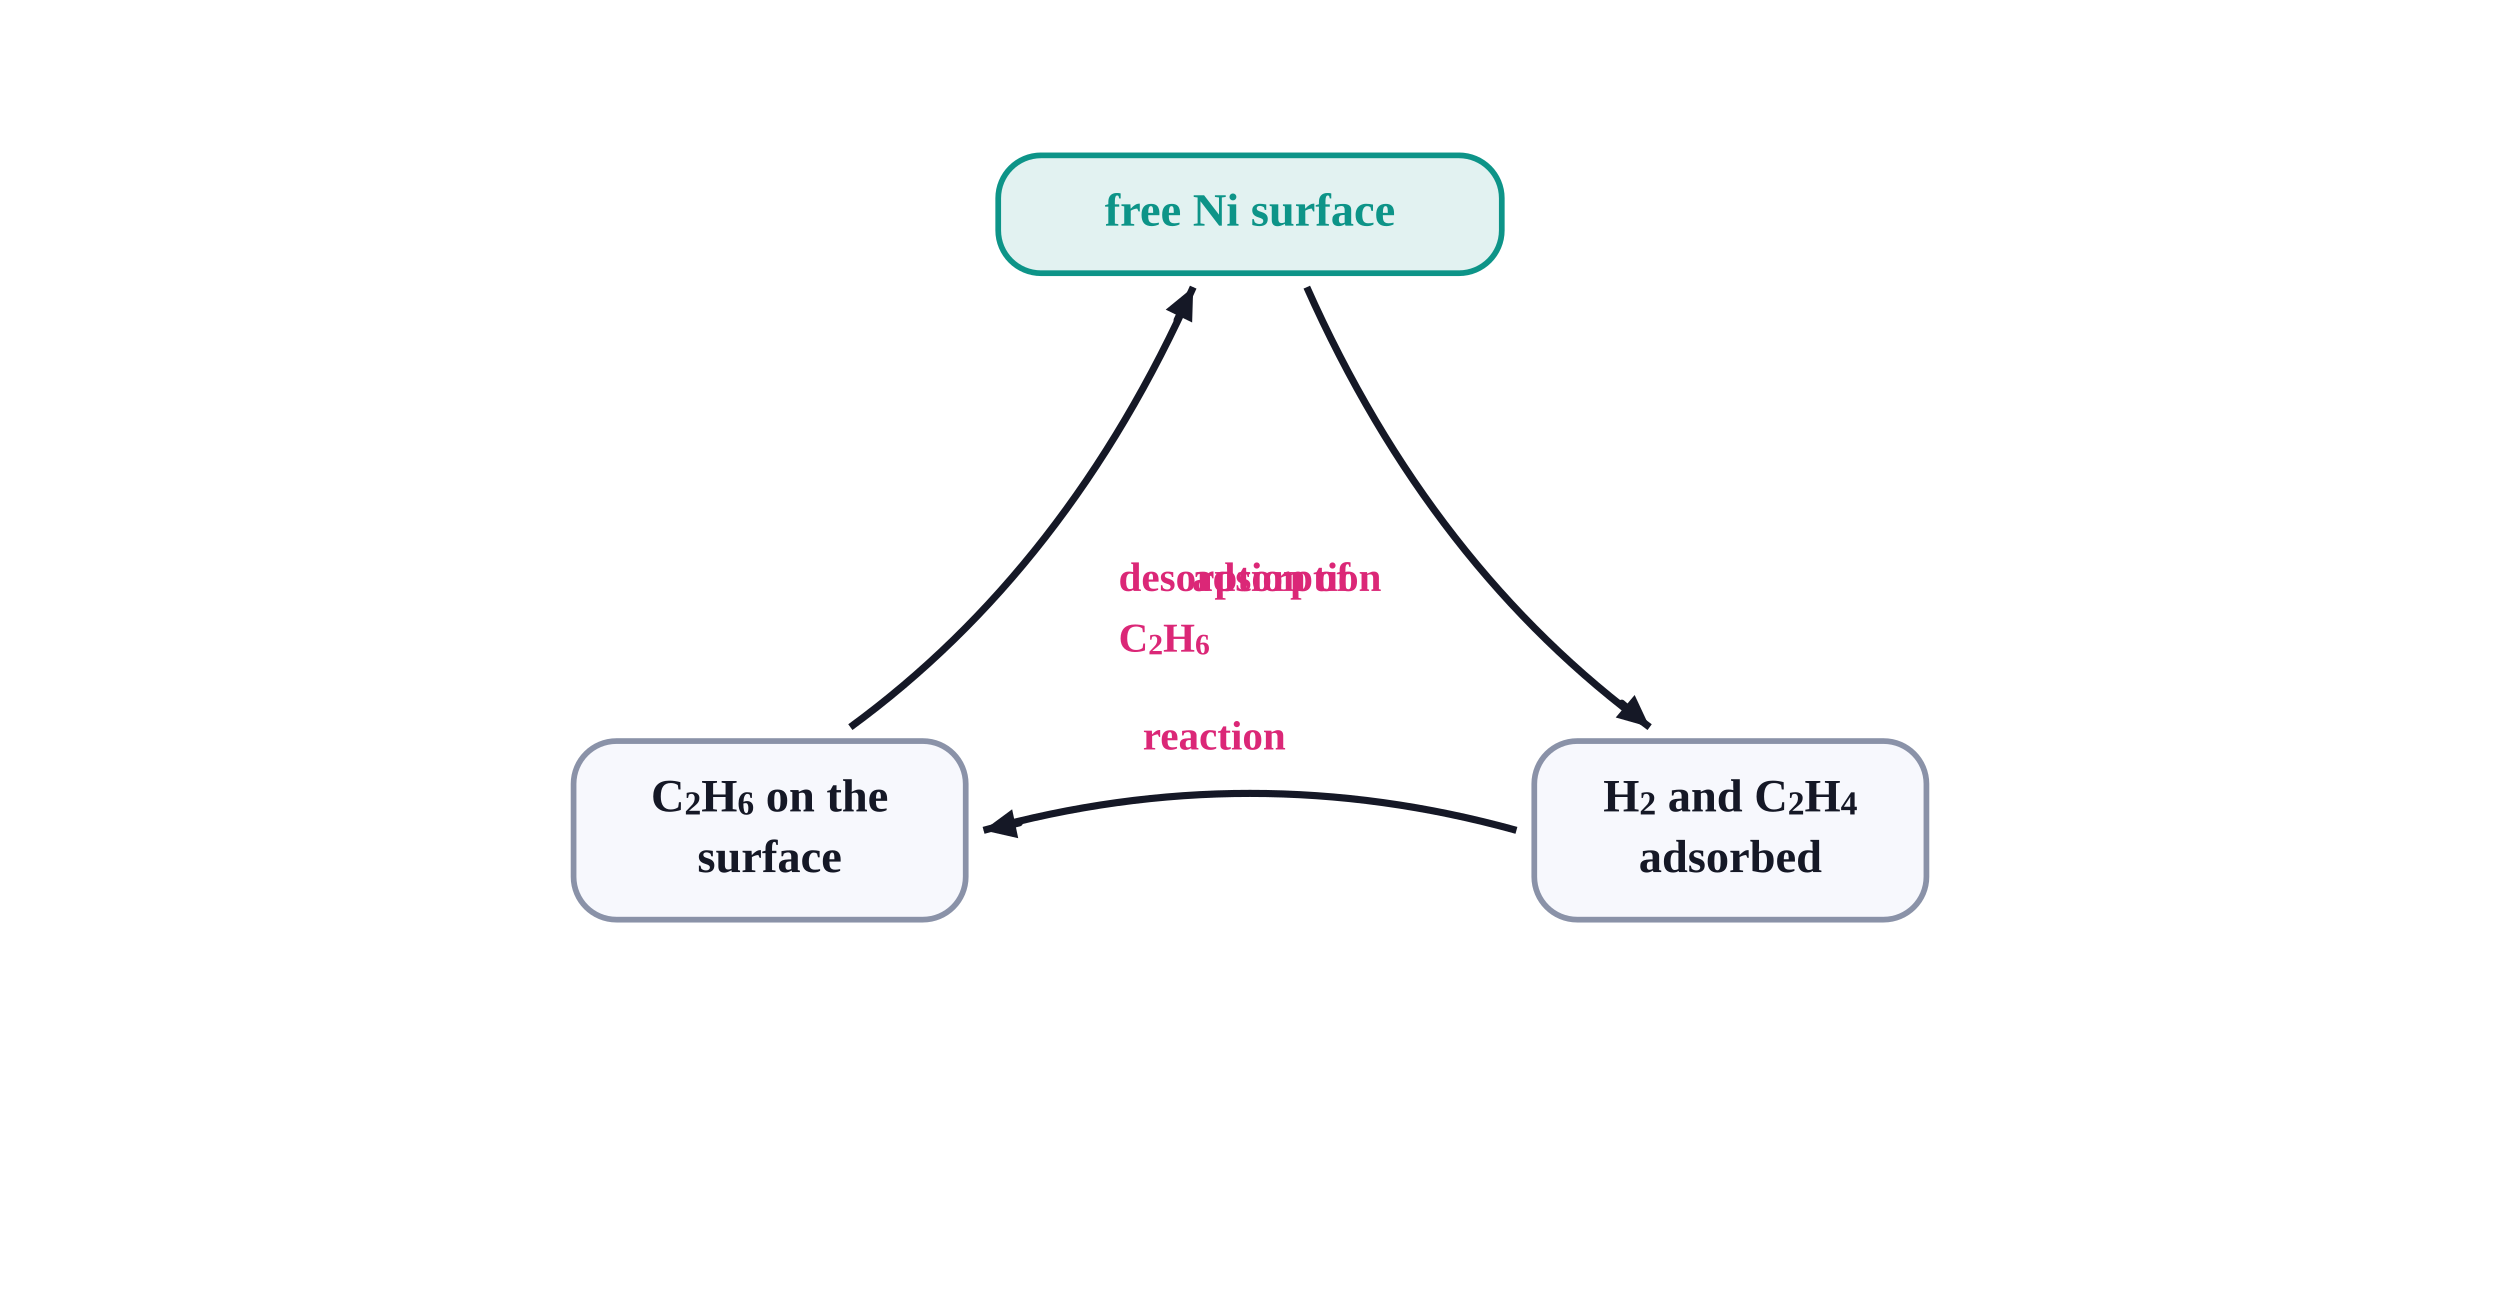
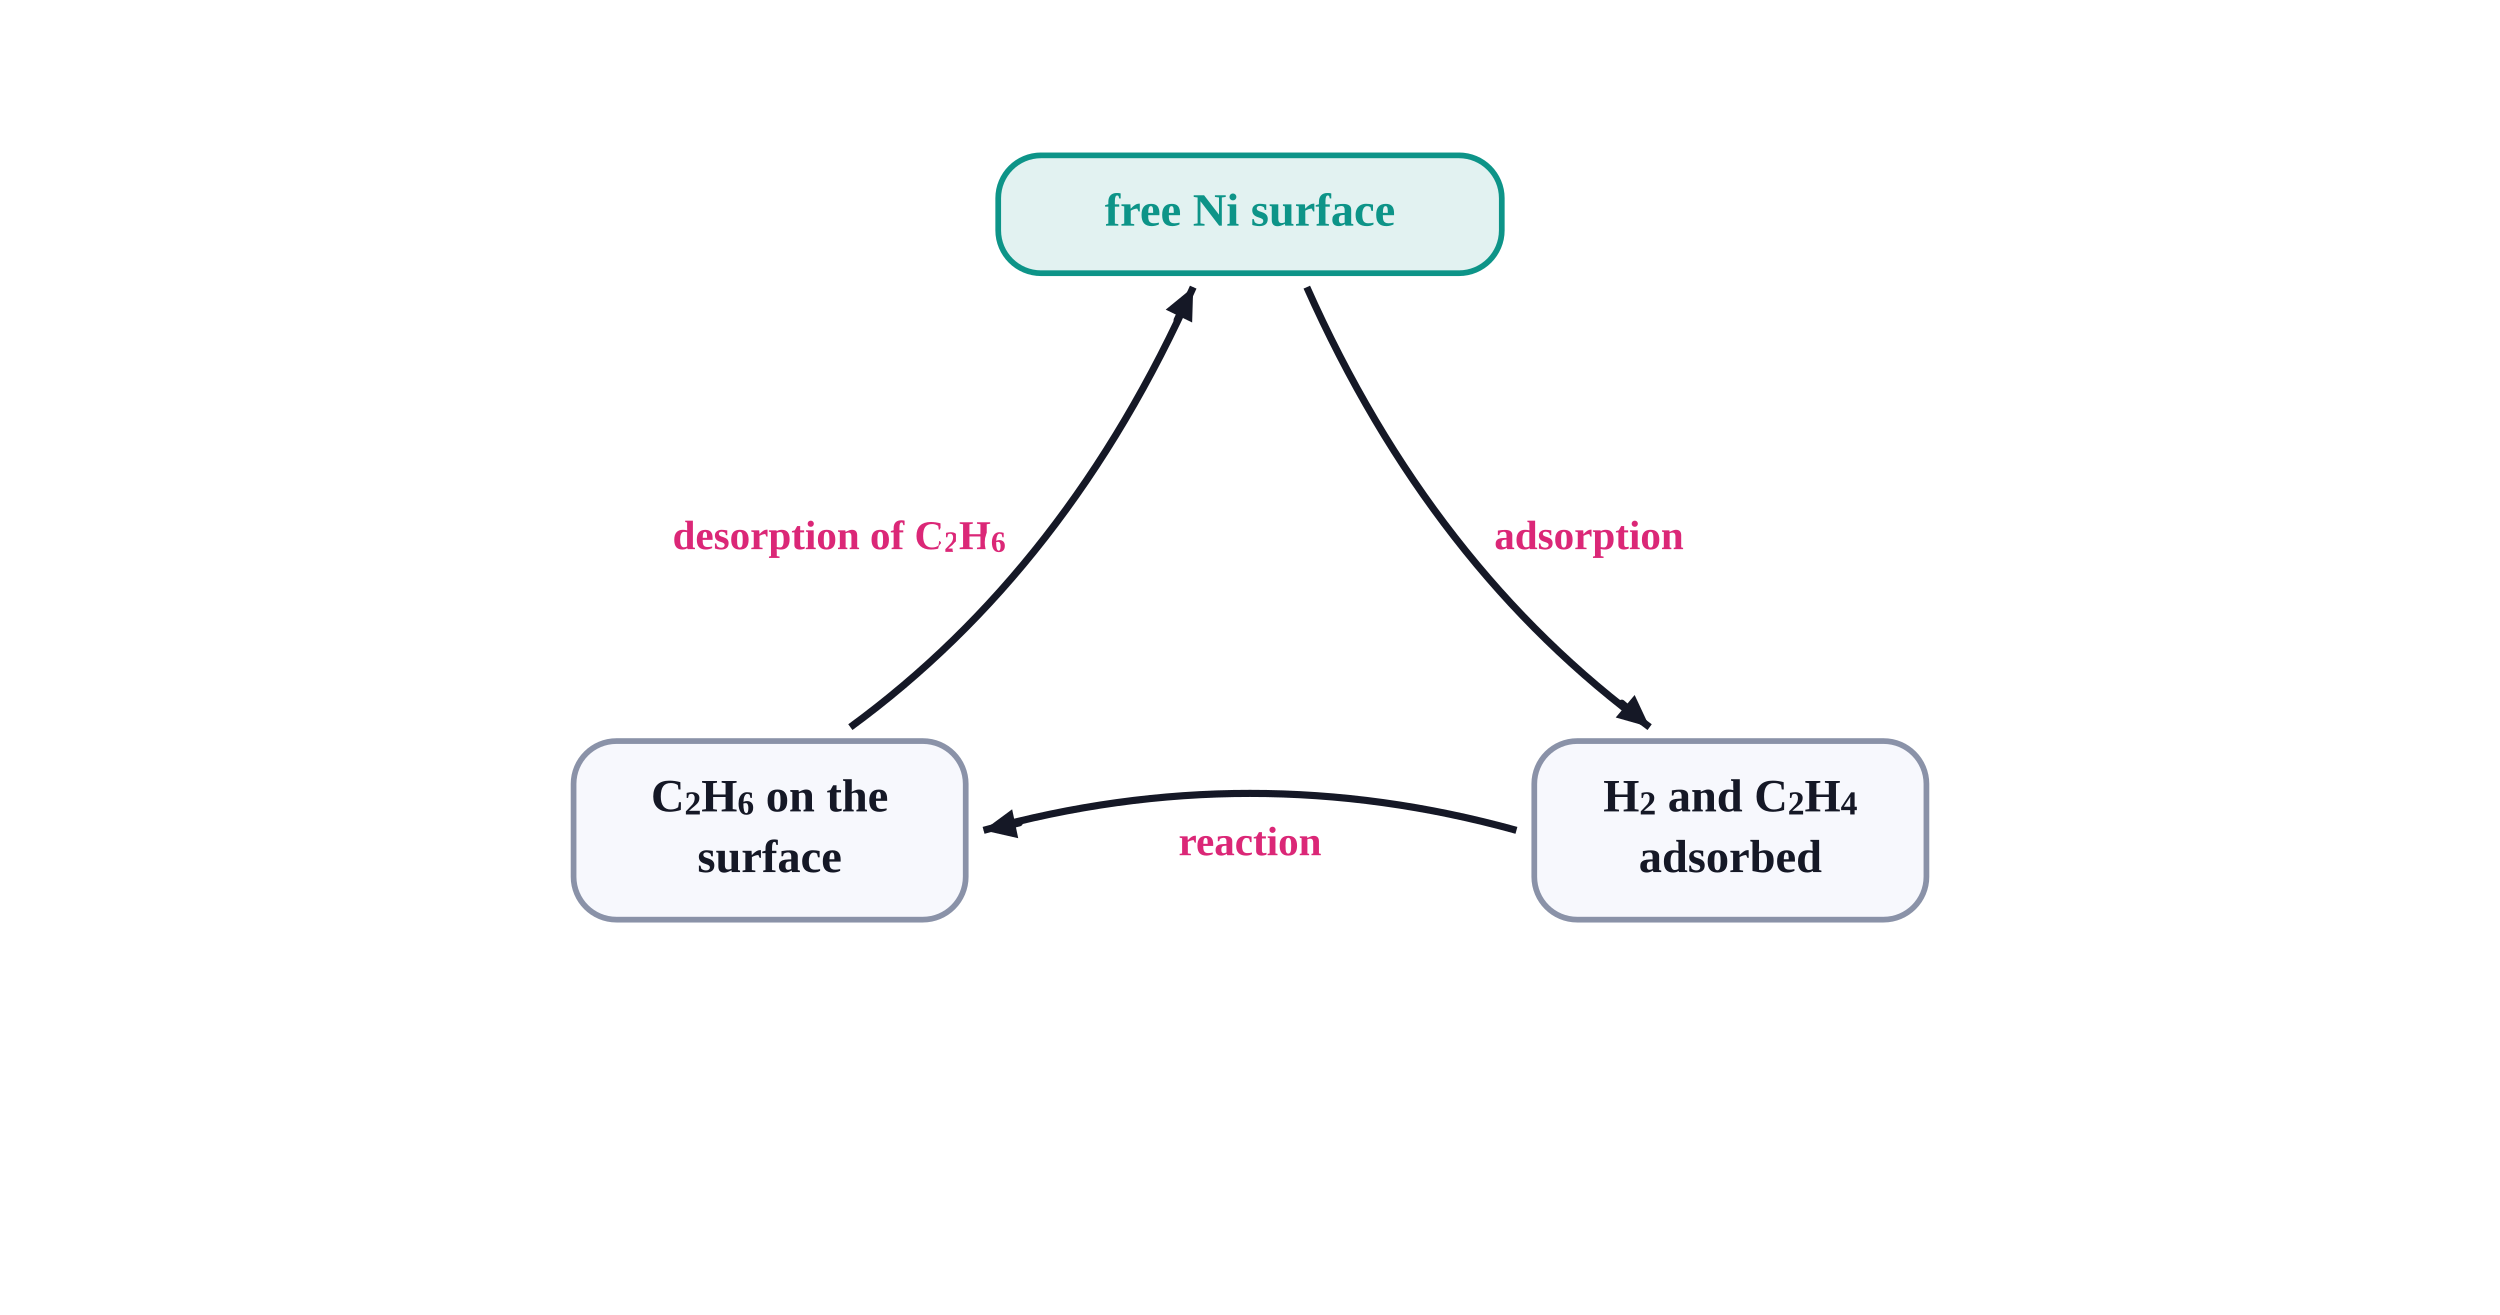
<svg xmlns="http://www.w3.org/2000/svg" viewBox="0 0 700.0 368.0" width="700.0" height="368.0" role="img" aria-label="A cycle: free Ni surface → H₂ and C₂H₄ adsorbed → reaction on the surface → ethane desorbs → free surface." style="color:var(--vx-ink, #151826);font-family:inherit;max-width:100%;height:auto">
  <path d="M365.9 80.4 Q400.9 159.0 461.9 203.6" fill="none" stroke="var(--vx-ink, #151826)" stroke-width="2" />
  <path d="M454.1 196.9 L455.7 198.3" stroke="var(--vx-ink, #151826)" stroke-width="2" stroke-linecap="round" fill="none" />
  <path d="M461.9 203.6 L452.4 200.9 L457.7 194.6 Z" fill="var(--vx-ink, #151826)" />
-   <text x="386.8" y="162.2" font-size="11.5" font-weight="700" text-anchor="end" dominant-baseline="middle" fill="var(--vx-a2, #db2777)">adsorption</text>
+   <text x="418.4" y="150.5" font-size="11.5" font-weight="700" text-anchor="start" dominant-baseline="middle" fill="var(--vx-a2, #db2777)" stroke="var(--vx-card, #fff)" stroke-width="4" stroke-linejoin="round" paint-order="stroke">adsorption</text>
  <path d="M424.6 232.5 Q350.0 211.8 275.4 232.5" fill="none" stroke="var(--vx-ink, #151826)" stroke-width="2" />
  <path d="M285.4 230.4 L283.4 230.9" stroke="var(--vx-ink, #151826)" stroke-width="2" stroke-linecap="round" fill="none" />
  <path d="M275.4 232.5 L283.4 226.6 L285.1 234.7 Z" fill="var(--vx-ink, #151826)" />
-   <text x="340.0" y="206.6" font-size="11.5" font-weight="700" text-anchor="middle" dominant-baseline="middle" fill="var(--vx-a2, #db2777)">reaction</text>
+   <text x="350.0" y="236.2" font-size="11.5" font-weight="700" text-anchor="middle" dominant-baseline="middle" fill="var(--vx-a2, #db2777)" stroke="var(--vx-card, #fff)" stroke-width="4" stroke-linejoin="round" paint-order="stroke">reaction</text>
  <path d="M238.1 203.6 Q299.1 159.0 334.1 80.4" fill="none" stroke="var(--vx-ink, #151826)" stroke-width="2" />
  <path d="M329.6 89.6 L330.5 87.7" stroke="var(--vx-ink, #151826)" stroke-width="2" stroke-linecap="round" fill="none" />
  <path d="M334.1 80.4 L333.8 90.3 L326.4 86.7 Z" fill="var(--vx-ink, #151826)" />
-   <text x="313.2" y="162.2" font-size="11.5" font-weight="700" text-anchor="start" dominant-baseline="middle" fill="var(--vx-a2, #db2777)">desorption of</text>
-   <text x="313.2" y="179.2" font-size="11.5" font-weight="700" text-anchor="start" dominant-baseline="middle" fill="var(--vx-a2, #db2777)">C<tspan baseline-shift="sub" font-size="8.3">2</tspan>H<tspan baseline-shift="sub" font-size="8.3">6</tspan>
+   <text x="281.6" y="150.5" font-size="11.5" font-weight="700" text-anchor="end" dominant-baseline="middle" fill="var(--vx-a2, #db2777)" stroke="var(--vx-card, #fff)" stroke-width="4" stroke-linejoin="round" paint-order="stroke">desorption of C<tspan baseline-shift="sub" font-size="8.3">2</tspan>H<tspan baseline-shift="sub" font-size="8.3">6</tspan>
  </text>
  <rect x="279.5" y="43.5" width="141.0" height="33.0" rx="12" fill="var(--vx-a4, #0d9488)" fill-opacity="0.12" stroke="var(--vx-a4, #0d9488)" stroke-width="1.6" />
  <text x="350.0" y="59.5" font-size="13" font-weight="700" text-anchor="middle" dominant-baseline="middle" fill="var(--vx-a4, #0d9488)">free Ni surface</text>
  <rect x="429.6" y="207.5" width="109.8" height="50.0" rx="12" fill="#f7f8fd" fill-opacity="1" stroke="var(--vx-line, #8a92a8)" stroke-width="1.6" />
  <text x="484.5" y="223.5" font-size="13" font-weight="700" text-anchor="middle" dominant-baseline="middle" fill="var(--vx-ink, #151826)">H<tspan baseline-shift="sub" font-size="9.4">2</tspan> and C<tspan baseline-shift="sub" font-size="9.4">2</tspan>H<tspan baseline-shift="sub" font-size="9.4">4</tspan>
  </text>
  <text x="484.5" y="240.5" font-size="13" font-weight="700" text-anchor="middle" dominant-baseline="middle" fill="var(--vx-ink, #151826)">adsorbed</text>
  <rect x="160.6" y="207.5" width="109.8" height="50.0" rx="12" fill="#f7f8fd" fill-opacity="1" stroke="var(--vx-line, #8a92a8)" stroke-width="1.6" />
  <text x="215.5" y="223.5" font-size="13" font-weight="700" text-anchor="middle" dominant-baseline="middle" fill="var(--vx-ink, #151826)">C<tspan baseline-shift="sub" font-size="9.4">2</tspan>H<tspan baseline-shift="sub" font-size="9.4">6</tspan> on the</text>
  <text x="215.5" y="240.5" font-size="13" font-weight="700" text-anchor="middle" dominant-baseline="middle" fill="var(--vx-ink, #151826)">surface</text>
</svg>
